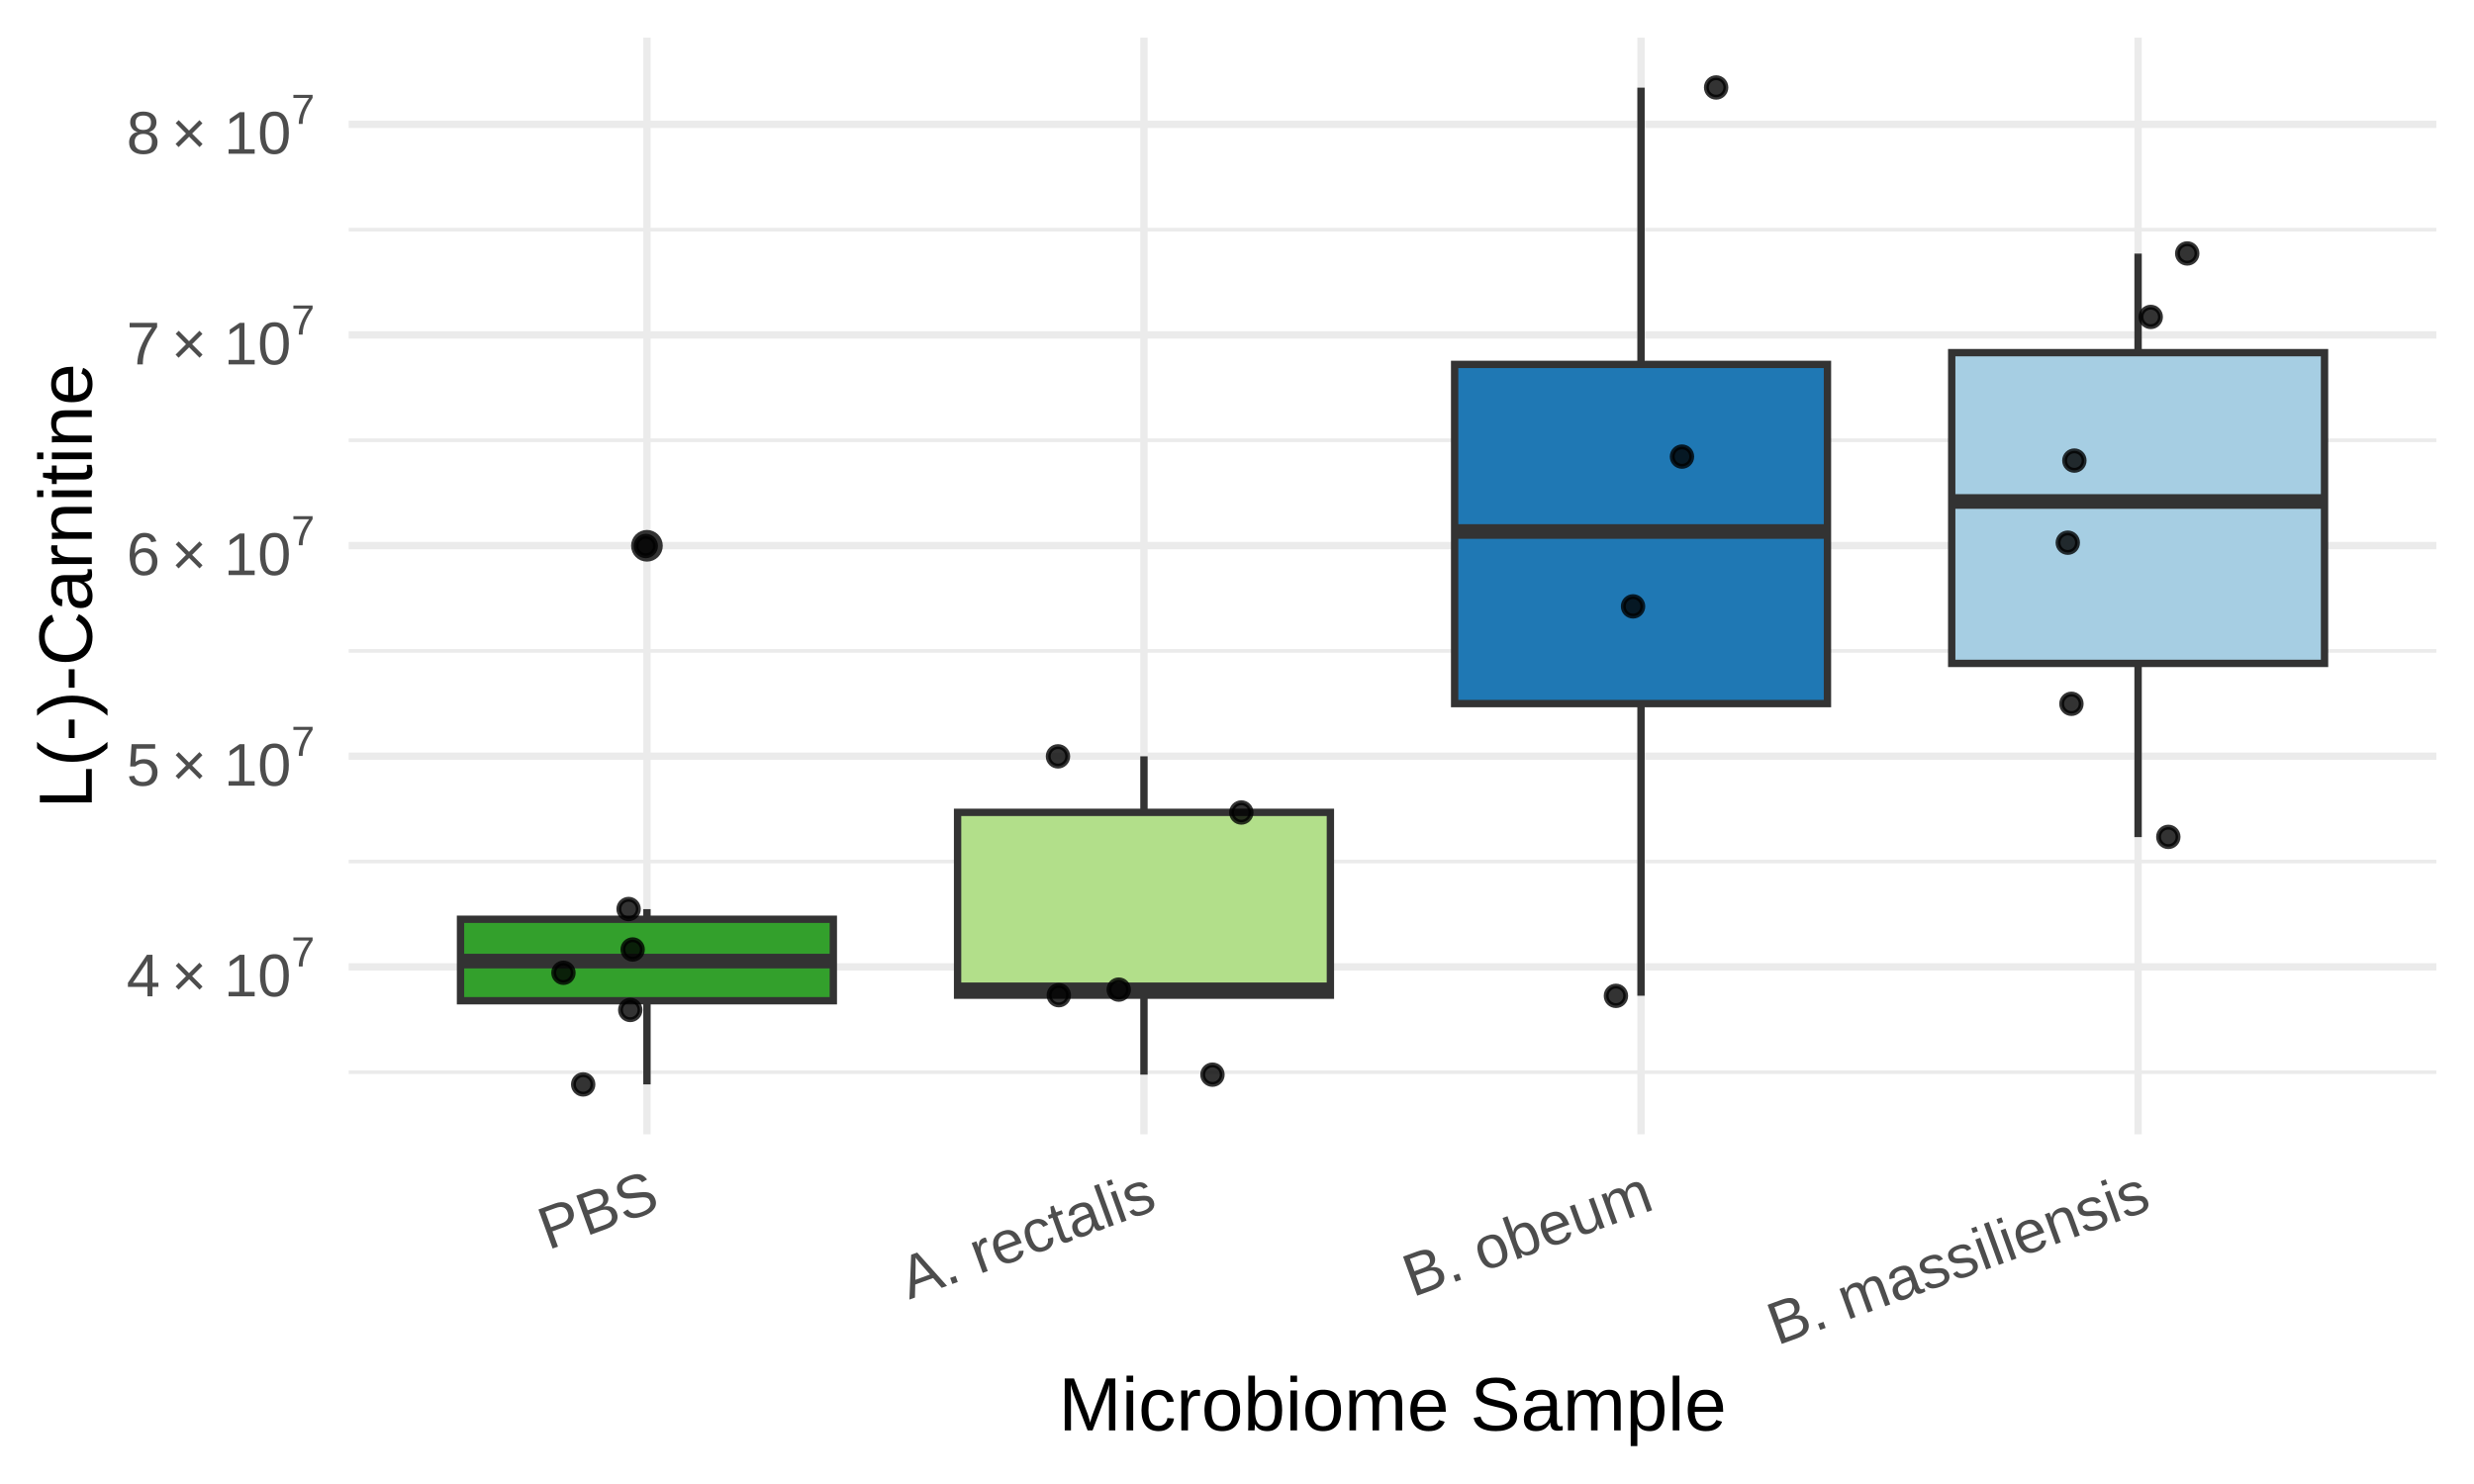
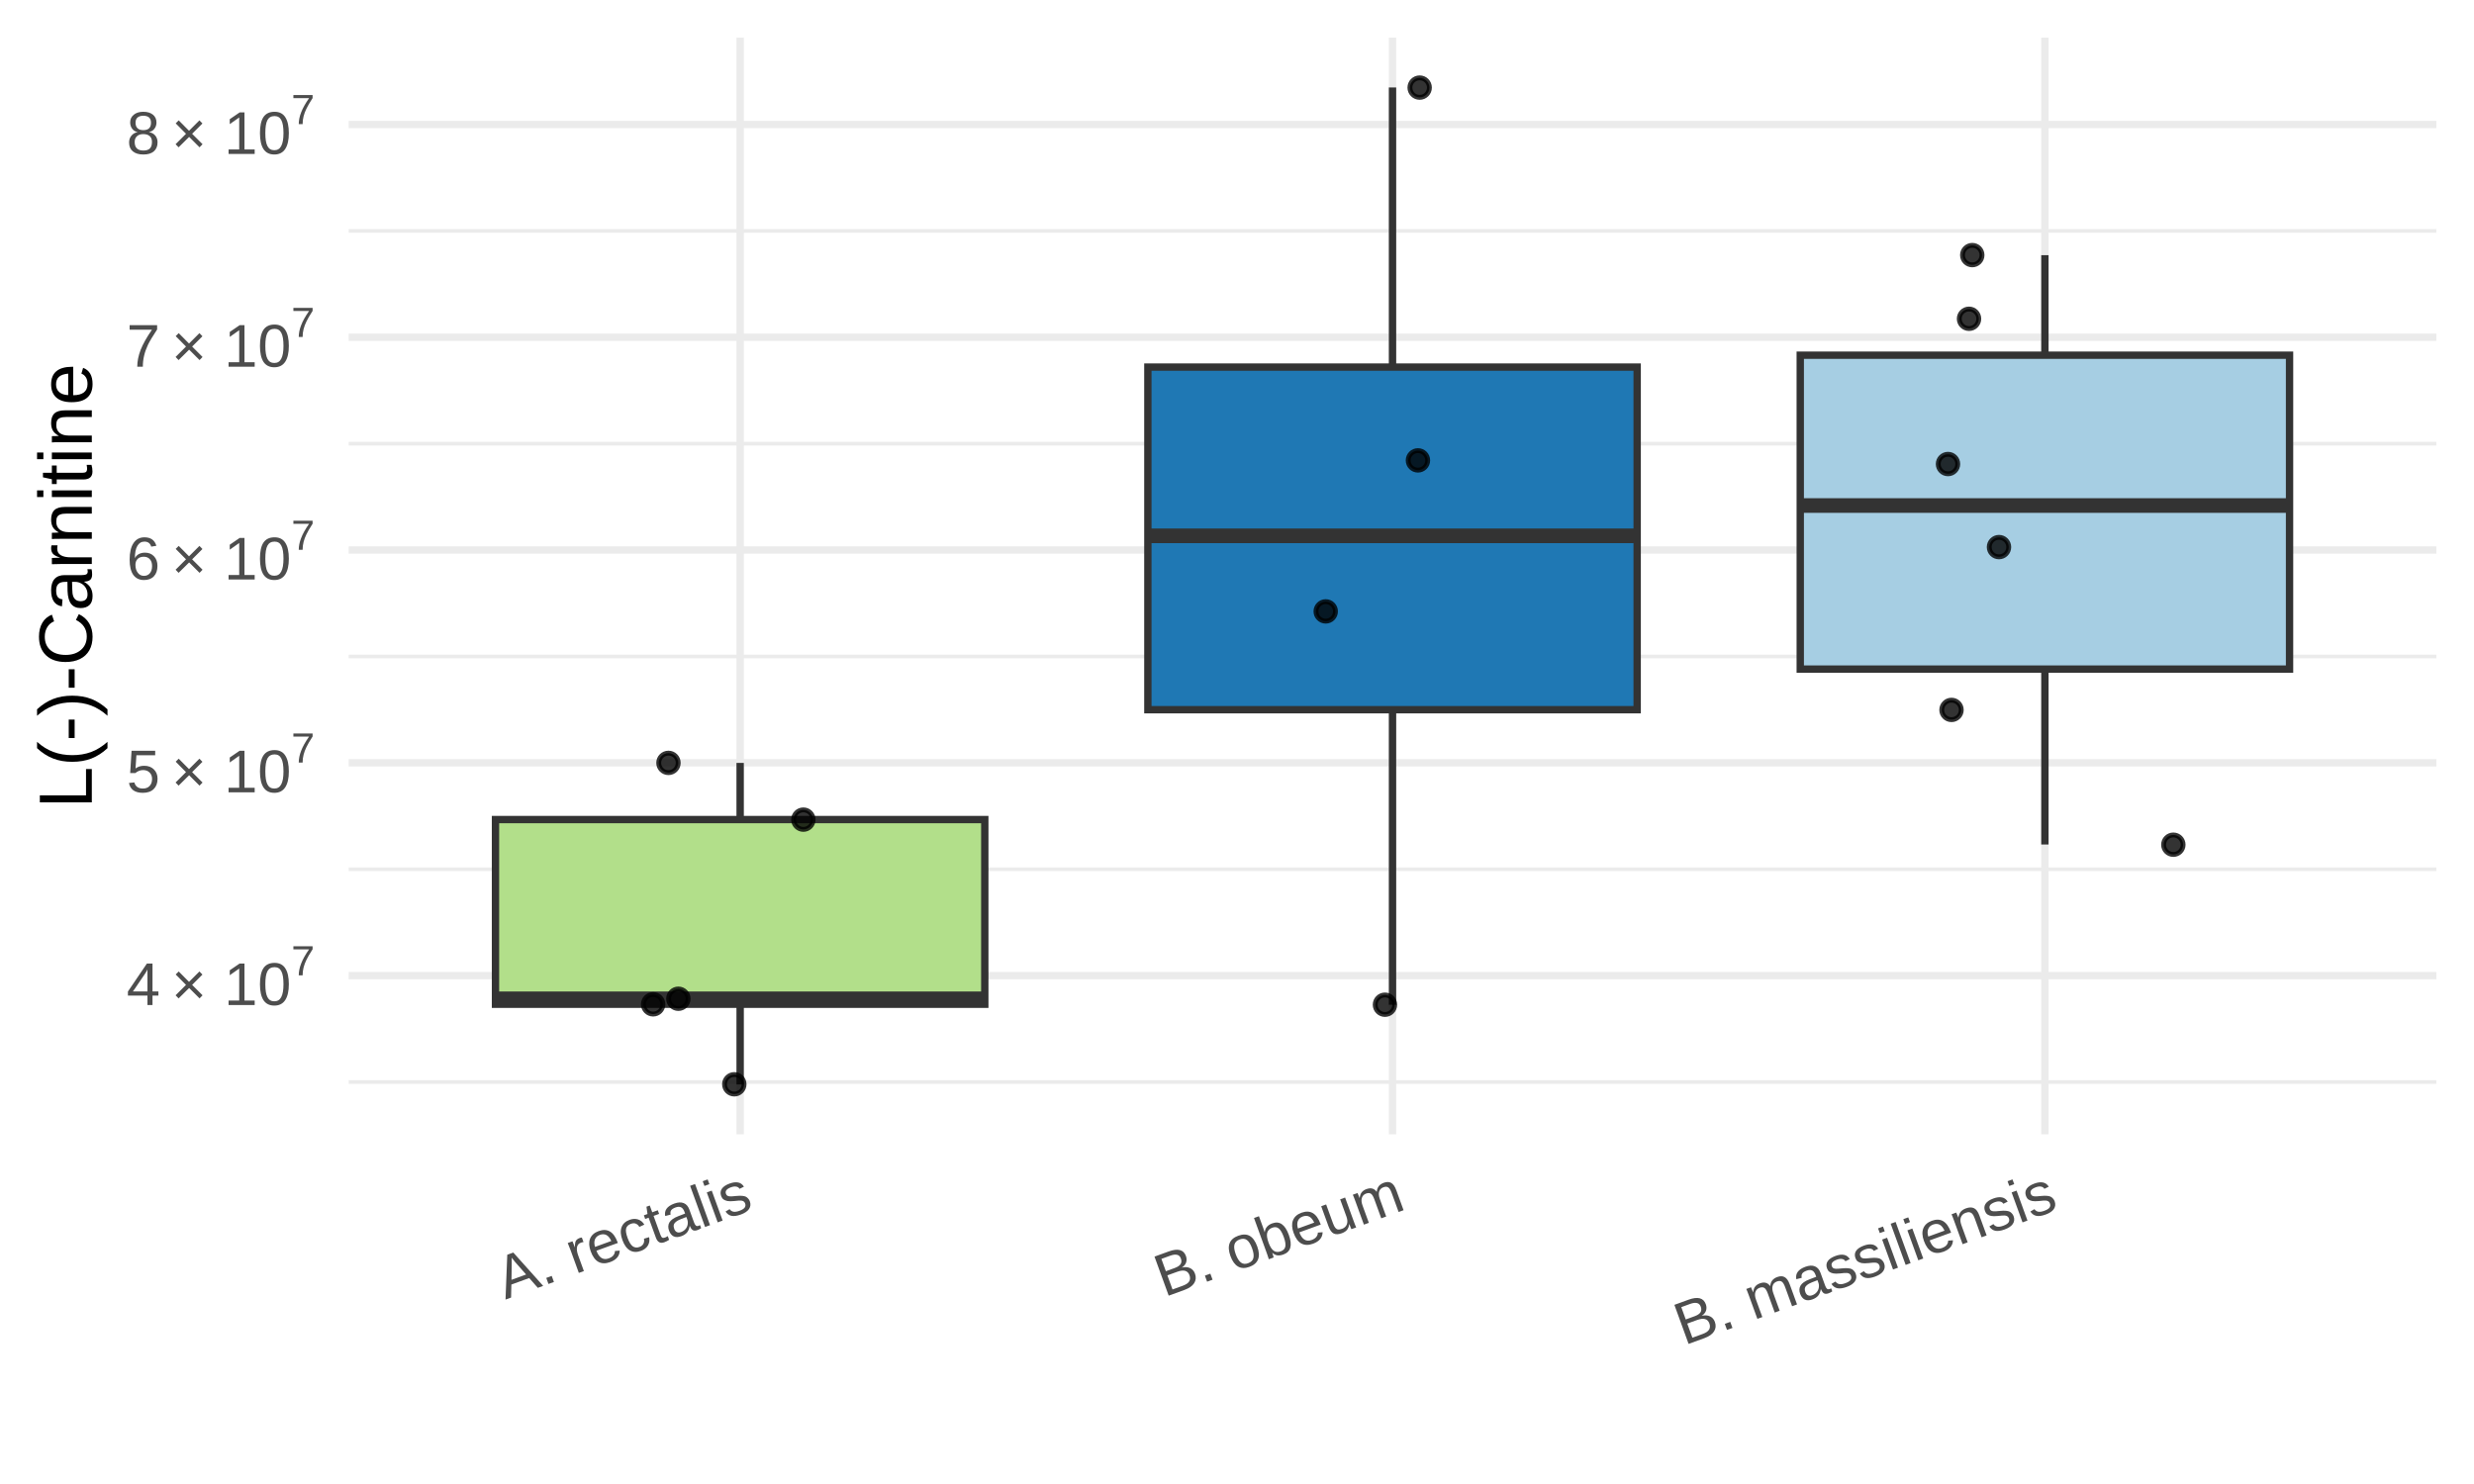
<svg xmlns="http://www.w3.org/2000/svg" class="svglite" width="360.00pt" height="216.00pt" viewBox="0 0 360.00 216.00">
  <defs>
    <style type="text/css">
    .svglite line, .svglite polyline, .svglite polygon, .svglite path, .svglite rect, .svglite circle {
      fill: none;
      stroke: #000000;
      stroke-linecap: round;
      stroke-linejoin: round;
      stroke-miterlimit: 10.00;
    }
    .svglite text {
      white-space: pre;
    }
  </style>
  </defs>
  <rect width="100%" height="100%" style="stroke: none; fill: none;" />
  <defs>
    <clipPath id="cpMC4wMHwzNjAuMDB8MC4wMHwyMTYuMDA=">
      <rect x="0.00" y="0.00" width="360.00" height="216.00" />
    </clipPath>
  </defs>
  <g clip-path="url(#cpMC4wMHwzNjAuMDB8MC4wMHwyMTYuMDA=)">
</g>
  <defs>
    <clipPath id="cpNTAuNzR8MzU0LjUyfDUuNDh8MTY1LjEw">
      <rect x="50.74" y="5.48" width="303.78" height="159.62" />
    </clipPath>
  </defs>
  <g clip-path="url(#cpNTAuNzR8MzU0LjUyfDUuNDh8MTY1LjEw)">
-     <polyline points="50.74,156.06 354.52,156.06 " style="stroke-width: 0.53; stroke: #EBEBEB; stroke-linecap: butt;" />
-     <polyline points="50.74,125.40 354.52,125.40 " style="stroke-width: 0.53; stroke: #EBEBEB; stroke-linecap: butt;" />
-     <polyline points="50.74,94.74 354.52,94.74 " style="stroke-width: 0.53; stroke: #EBEBEB; stroke-linecap: butt;" />
-     <polyline points="50.74,64.08 354.52,64.08 " style="stroke-width: 0.53; stroke: #EBEBEB; stroke-linecap: butt;" />
-     <polyline points="50.74,33.42 354.52,33.42 " style="stroke-width: 0.53; stroke: #EBEBEB; stroke-linecap: butt;" />
-     <polyline points="50.74,140.73 354.52,140.73 " style="stroke-width: 1.07; stroke: #EBEBEB; stroke-linecap: butt;" />
-     <polyline points="50.74,110.07 354.52,110.07 " style="stroke-width: 1.07; stroke: #EBEBEB; stroke-linecap: butt;" />
-     <polyline points="50.74,79.41 354.52,79.41 " style="stroke-width: 1.07; stroke: #EBEBEB; stroke-linecap: butt;" />
-     <polyline points="50.74,48.75 354.52,48.75 " style="stroke-width: 1.07; stroke: #EBEBEB; stroke-linecap: butt;" />
-     <polyline points="50.74,18.09 354.52,18.09 " style="stroke-width: 1.07; stroke: #EBEBEB; stroke-linecap: butt;" />
-     <polyline points="94.14,165.10 94.14,5.48 " style="stroke-width: 1.07; stroke: #EBEBEB; stroke-linecap: butt;" />
-     <polyline points="166.46,165.10 166.46,5.48 " style="stroke-width: 1.07; stroke: #EBEBEB; stroke-linecap: butt;" />
-     <polyline points="238.79,165.10 238.79,5.48 " style="stroke-width: 1.07; stroke: #EBEBEB; stroke-linecap: butt;" />
-     <polyline points="311.12,165.10 311.12,5.48 " style="stroke-width: 1.07; stroke: #EBEBEB; stroke-linecap: butt;" />
-     <circle cx="94.14" cy="79.44" r="1.95" style="stroke-width: 0.71; stroke: #333333; fill: #333333;" />
-     <line x1="94.14" y1="133.80" x2="94.14" y2="132.33" style="stroke-width: 1.07; stroke: #333333; stroke-linecap: butt;" />
-     <line x1="94.14" y1="145.66" x2="94.14" y2="157.83" style="stroke-width: 1.07; stroke: #333333; stroke-linecap: butt;" />
-     <polygon points="67.01,133.80 67.01,145.66 121.26,145.66 121.26,133.80 67.01,133.80 " style="stroke-width: 1.07; stroke: #333333; stroke-linecap: butt; stroke-linejoin: miter; fill: #33A02C;" />
-     <line x1="67.01" y1="139.89" x2="121.26" y2="139.89" style="stroke-width: 2.13; stroke: #333333; stroke-linecap: butt; stroke-linejoin: miter;" />
-     <line x1="166.46" y1="118.24" x2="166.46" y2="110.08" style="stroke-width: 1.07; stroke: #333333; stroke-linecap: butt;" />
-     <line x1="166.46" y1="144.85" x2="166.46" y2="156.41" style="stroke-width: 1.07; stroke: #333333; stroke-linecap: butt;" />
-     <polygon points="139.34,118.24 139.34,144.85 193.59,144.85 193.59,118.24 139.34,118.24 " style="stroke-width: 1.07; stroke: #333333; stroke-linecap: butt; stroke-linejoin: miter; fill: #B2DF8A;" />
-     <line x1="139.34" y1="144.07" x2="193.59" y2="144.07" style="stroke-width: 2.13; stroke: #333333; stroke-linecap: butt; stroke-linejoin: miter;" />
-     <line x1="238.79" y1="53.04" x2="238.79" y2="12.76" style="stroke-width: 1.07; stroke: #333333; stroke-linecap: butt;" />
-     <line x1="238.79" y1="102.41" x2="238.79" y2="144.93" style="stroke-width: 1.07; stroke: #333333; stroke-linecap: butt;" />
-     <polygon points="211.67,53.04 211.67,102.41 265.92,102.41 265.92,53.04 211.67,53.04 " style="stroke-width: 1.07; stroke: #333333; stroke-linecap: butt; stroke-linejoin: miter; fill: #1F78B4;" />
-     <line x1="211.67" y1="77.36" x2="265.92" y2="77.36" style="stroke-width: 2.13; stroke: #333333; stroke-linecap: butt; stroke-linejoin: miter;" />
-     <line x1="311.12" y1="51.33" x2="311.12" y2="36.91" style="stroke-width: 1.07; stroke: #333333; stroke-linecap: butt;" />
-     <line x1="311.12" y1="96.56" x2="311.12" y2="121.84" style="stroke-width: 1.07; stroke: #333333; stroke-linecap: butt;" />
-     <polygon points="284.00,51.33 284.00,96.56 338.25,96.56 338.25,51.33 284.00,51.33 " style="stroke-width: 1.07; stroke: #333333; stroke-linecap: butt; stroke-linejoin: miter; fill: #A6CEE3;" />
-     <line x1="284.00" y1="72.99" x2="338.25" y2="72.99" style="stroke-width: 2.13; stroke: #333333; stroke-linecap: butt; stroke-linejoin: miter;" />
-     <circle cx="244.75" cy="66.46" r="1.42" style="stroke-width: 0.71; stroke: #000000; stroke-opacity: 0.80; fill: #000000; fill-opacity: 0.80;" />
-     <circle cx="301.42" cy="102.44" r="1.42" style="stroke-width: 0.71; stroke: #000000; stroke-opacity: 0.80; fill: #000000; fill-opacity: 0.80;" />
-     <circle cx="176.43" cy="156.42" r="1.42" style="stroke-width: 0.71; stroke: #000000; stroke-opacity: 0.80; fill: #000000; fill-opacity: 0.80;" />
-     <circle cx="153.95" cy="110.09" r="1.42" style="stroke-width: 0.71; stroke: #000000; stroke-opacity: 0.80; fill: #000000; fill-opacity: 0.80;" />
-     <circle cx="91.71" cy="147.00" r="1.42" style="stroke-width: 0.71; stroke: #000000; stroke-opacity: 0.80; fill: #000000; fill-opacity: 0.80;" />
-     <circle cx="91.47" cy="132.31" r="1.42" style="stroke-width: 0.71; stroke: #000000; stroke-opacity: 0.80; fill: #000000; fill-opacity: 0.80;" />
-     <circle cx="300.89" cy="78.99" r="1.42" style="stroke-width: 0.71; stroke: #000000; stroke-opacity: 0.80; fill: #000000; fill-opacity: 0.80;" />
-     <circle cx="249.72" cy="12.73" r="1.42" style="stroke-width: 0.71; stroke: #000000; stroke-opacity: 0.80; fill: #000000; fill-opacity: 0.80;" />
-     <circle cx="237.63" cy="88.26" r="1.42" style="stroke-width: 0.71; stroke: #000000; stroke-opacity: 0.80; fill: #000000; fill-opacity: 0.80;" />
-     <circle cx="315.52" cy="121.81" r="1.42" style="stroke-width: 0.71; stroke: #000000; stroke-opacity: 0.80; fill: #000000; fill-opacity: 0.80;" />
-     <circle cx="154.07" cy="144.85" r="1.42" style="stroke-width: 0.71; stroke: #000000; stroke-opacity: 0.80; fill: #000000; fill-opacity: 0.80;" />
-     <circle cx="180.63" cy="118.26" r="1.42" style="stroke-width: 0.71; stroke: #000000; stroke-opacity: 0.80; fill: #000000; fill-opacity: 0.80;" />
-     <circle cx="93.97" cy="79.47" r="1.42" style="stroke-width: 0.71; stroke: #000000; stroke-opacity: 0.80; fill: #000000; fill-opacity: 0.80;" />
-     <circle cx="84.86" cy="157.84" r="1.42" style="stroke-width: 0.71; stroke: #000000; stroke-opacity: 0.80; fill: #000000; fill-opacity: 0.80;" />
-     <circle cx="312.96" cy="46.13" r="1.42" style="stroke-width: 0.71; stroke: #000000; stroke-opacity: 0.80; fill: #000000; fill-opacity: 0.80;" />
-     <circle cx="235.14" cy="144.95" r="1.42" style="stroke-width: 0.71; stroke: #000000; stroke-opacity: 0.80; fill: #000000; fill-opacity: 0.80;" />
-     <circle cx="301.85" cy="67.04" r="1.42" style="stroke-width: 0.71; stroke: #000000; stroke-opacity: 0.80; fill: #000000; fill-opacity: 0.80;" />
-     <circle cx="162.79" cy="144.04" r="1.42" style="stroke-width: 0.71; stroke: #000000; stroke-opacity: 0.80; fill: #000000; fill-opacity: 0.80;" />
-     <circle cx="92.06" cy="138.20" r="1.42" style="stroke-width: 0.71; stroke: #000000; stroke-opacity: 0.80; fill: #000000; fill-opacity: 0.80;" />
-     <circle cx="81.99" cy="141.59" r="1.42" style="stroke-width: 0.71; stroke: #000000; stroke-opacity: 0.80; fill: #000000; fill-opacity: 0.80;" />
-     <circle cx="318.27" cy="36.89" r="1.42" style="stroke-width: 0.71; stroke: #000000; stroke-opacity: 0.80; fill: #000000; fill-opacity: 0.80;" />
+     <polyline points="50.74,157.49 354.52,157.49 " style="stroke-width: 0.53; stroke: #EBEBEB; stroke-linecap: butt;" />
+     <polyline points="50.74,126.52 354.52,126.52 " style="stroke-width: 0.53; stroke: #EBEBEB; stroke-linecap: butt;" />
+     <polyline points="50.74,95.55 354.52,95.55 " style="stroke-width: 0.53; stroke: #EBEBEB; stroke-linecap: butt;" />
+     <polyline points="50.74,64.58 354.52,64.58 " style="stroke-width: 0.53; stroke: #EBEBEB; stroke-linecap: butt;" />
+     <polyline points="50.74,33.61 354.52,33.61 " style="stroke-width: 0.53; stroke: #EBEBEB; stroke-linecap: butt;" />
+     <polyline points="50.74,142.01 354.52,142.01 " style="stroke-width: 1.07; stroke: #EBEBEB; stroke-linecap: butt;" />
+     <polyline points="50.74,111.03 354.52,111.03 " style="stroke-width: 1.07; stroke: #EBEBEB; stroke-linecap: butt;" />
+     <polyline points="50.74,80.06 354.52,80.06 " style="stroke-width: 1.07; stroke: #EBEBEB; stroke-linecap: butt;" />
+     <polyline points="50.74,49.09 354.52,49.09 " style="stroke-width: 1.07; stroke: #EBEBEB; stroke-linecap: butt;" />
+     <polyline points="50.74,18.12 354.52,18.12 " style="stroke-width: 1.07; stroke: #EBEBEB; stroke-linecap: butt;" />
+     <polyline points="107.70,165.10 107.70,5.48 " style="stroke-width: 1.07; stroke: #EBEBEB; stroke-linecap: butt;" />
+     <polyline points="202.63,165.10 202.63,5.48 " style="stroke-width: 1.07; stroke: #EBEBEB; stroke-linecap: butt;" />
+     <polyline points="297.56,165.10 297.56,5.48 " style="stroke-width: 1.07; stroke: #EBEBEB; stroke-linecap: butt;" />
+     <line x1="107.70" y1="119.29" x2="107.70" y2="111.04" style="stroke-width: 1.07; stroke: #333333; stroke-linecap: butt;" />
+     <line x1="107.70" y1="146.17" x2="107.70" y2="157.84" style="stroke-width: 1.07; stroke: #333333; stroke-linecap: butt;" />
+     <polygon points="72.10,119.29 72.10,146.17 143.30,146.17 143.30,119.29 72.10,119.29 " style="stroke-width: 1.07; stroke: #333333; stroke-linecap: butt; stroke-linejoin: miter; fill: #B2DF8A;" />
+     <line x1="72.10" y1="145.38" x2="143.30" y2="145.38" style="stroke-width: 2.13; stroke: #333333; stroke-linecap: butt; stroke-linejoin: miter;" />
+     <line x1="202.63" y1="53.43" x2="202.63" y2="12.73" style="stroke-width: 1.07; stroke: #333333; stroke-linecap: butt;" />
+     <line x1="202.63" y1="103.30" x2="202.63" y2="146.25" style="stroke-width: 1.07; stroke: #333333; stroke-linecap: butt;" />
+     <polygon points="167.03,53.43 167.03,103.30 238.23,103.30 238.23,53.43 167.03,53.43 " style="stroke-width: 1.07; stroke: #333333; stroke-linecap: butt; stroke-linejoin: miter; fill: #1F78B4;" />
+     <line x1="167.03" y1="77.99" x2="238.23" y2="77.99" style="stroke-width: 2.13; stroke: #333333; stroke-linecap: butt; stroke-linejoin: miter;" />
+     <line x1="297.56" y1="51.70" x2="297.56" y2="37.14" style="stroke-width: 1.07; stroke: #333333; stroke-linecap: butt;" />
+     <line x1="297.56" y1="97.39" x2="297.56" y2="122.92" style="stroke-width: 1.07; stroke: #333333; stroke-linecap: butt;" />
+     <polygon points="261.96,51.70 261.96,97.39 333.16,97.39 333.16,51.70 261.96,51.70 " style="stroke-width: 1.07; stroke: #333333; stroke-linecap: butt; stroke-linejoin: miter; fill: #A6CEE3;" />
+     <line x1="261.96" y1="73.58" x2="333.16" y2="73.58" style="stroke-width: 2.13; stroke: #333333; stroke-linecap: butt; stroke-linejoin: miter;" />
+     <circle cx="206.33" cy="67.01" r="1.42" style="stroke-width: 0.71; stroke: #000000; stroke-opacity: 0.80; fill: #000000; fill-opacity: 0.80;" />
+     <circle cx="283.97" cy="103.33" r="1.42" style="stroke-width: 0.71; stroke: #000000; stroke-opacity: 0.80; fill: #000000; fill-opacity: 0.80;" />
+     <circle cx="106.85" cy="157.82" r="1.42" style="stroke-width: 0.71; stroke: #000000; stroke-opacity: 0.80; fill: #000000; fill-opacity: 0.80;" />
+     <circle cx="97.27" cy="111.04" r="1.42" style="stroke-width: 0.71; stroke: #000000; stroke-opacity: 0.80; fill: #000000; fill-opacity: 0.80;" />
+     <circle cx="290.88" cy="79.63" r="1.42" style="stroke-width: 0.71; stroke: #000000; stroke-opacity: 0.80; fill: #000000; fill-opacity: 0.80;" />
+     <circle cx="206.58" cy="12.75" r="1.42" style="stroke-width: 0.71; stroke: #000000; stroke-opacity: 0.80; fill: #000000; fill-opacity: 0.80;" />
+     <circle cx="192.91" cy="88.99" r="1.42" style="stroke-width: 0.71; stroke: #000000; stroke-opacity: 0.80; fill: #000000; fill-opacity: 0.80;" />
+     <circle cx="316.25" cy="122.95" r="1.42" style="stroke-width: 0.71; stroke: #000000; stroke-opacity: 0.80; fill: #000000; fill-opacity: 0.80;" />
+     <circle cx="95.04" cy="146.18" r="1.42" style="stroke-width: 0.71; stroke: #000000; stroke-opacity: 0.80; fill: #000000; fill-opacity: 0.80;" />
+     <circle cx="116.90" cy="119.30" r="1.42" style="stroke-width: 0.71; stroke: #000000; stroke-opacity: 0.80; fill: #000000; fill-opacity: 0.80;" />
+     <circle cx="286.52" cy="46.40" r="1.42" style="stroke-width: 0.71; stroke: #000000; stroke-opacity: 0.80; fill: #000000; fill-opacity: 0.80;" />
+     <circle cx="201.53" cy="146.24" r="1.42" style="stroke-width: 0.71; stroke: #000000; stroke-opacity: 0.80; fill: #000000; fill-opacity: 0.80;" />
+     <circle cx="283.46" cy="67.54" r="1.42" style="stroke-width: 0.71; stroke: #000000; stroke-opacity: 0.80; fill: #000000; fill-opacity: 0.80;" />
+     <circle cx="98.71" cy="145.37" r="1.42" style="stroke-width: 0.71; stroke: #000000; stroke-opacity: 0.80; fill: #000000; fill-opacity: 0.80;" />
+     <circle cx="286.99" cy="37.13" r="1.42" style="stroke-width: 0.71; stroke: #000000; stroke-opacity: 0.80; fill: #000000; fill-opacity: 0.80;" />
  </g>
  <g clip-path="url(#cpMC4wMHwzNjAuMDB8MC4wMHwyMTYuMDA=)">
-     <text x="18.41" y="145.02" style="font-size: 8.80px;fill: #4D4D4D; font-family: &quot;Arial&quot;;" textLength="4.90px" lengthAdjust="spacingAndGlyphs">4</text>
-     <text x="24.94" y="145.02" style="font-size: 8.80px;fill: #4D4D4D; font-family: &quot;Arial&quot;;" textLength="6.02px" lengthAdjust="spacingAndGlyphs">×</text>
-     <text x="32.59" y="145.02" style="font-size: 8.80px;fill: #4D4D4D; font-family: &quot;Arial&quot;;" textLength="9.79px" lengthAdjust="spacingAndGlyphs">10</text>
-     <text x="42.38" y="140.68" style="font-size: 6.16px;fill: #4D4D4D; font-family: &quot;Arial&quot;;" textLength="3.43px" lengthAdjust="spacingAndGlyphs">7</text>
-     <text x="18.41" y="114.36" style="font-size: 8.80px;fill: #4D4D4D; font-family: &quot;Arial&quot;;" textLength="4.90px" lengthAdjust="spacingAndGlyphs">5</text>
-     <text x="24.94" y="114.36" style="font-size: 8.80px;fill: #4D4D4D; font-family: &quot;Arial&quot;;" textLength="6.02px" lengthAdjust="spacingAndGlyphs">×</text>
-     <text x="32.59" y="114.36" style="font-size: 8.80px;fill: #4D4D4D; font-family: &quot;Arial&quot;;" textLength="9.79px" lengthAdjust="spacingAndGlyphs">10</text>
-     <text x="42.38" y="110.02" style="font-size: 6.16px;fill: #4D4D4D; font-family: &quot;Arial&quot;;" textLength="3.43px" lengthAdjust="spacingAndGlyphs">7</text>
-     <text x="18.41" y="83.70" style="font-size: 8.80px;fill: #4D4D4D; font-family: &quot;Arial&quot;;" textLength="4.90px" lengthAdjust="spacingAndGlyphs">6</text>
-     <text x="24.94" y="83.70" style="font-size: 8.80px;fill: #4D4D4D; font-family: &quot;Arial&quot;;" textLength="6.02px" lengthAdjust="spacingAndGlyphs">×</text>
-     <text x="32.59" y="83.70" style="font-size: 8.80px;fill: #4D4D4D; font-family: &quot;Arial&quot;;" textLength="9.79px" lengthAdjust="spacingAndGlyphs">10</text>
-     <text x="42.38" y="79.36" style="font-size: 6.16px;fill: #4D4D4D; font-family: &quot;Arial&quot;;" textLength="3.43px" lengthAdjust="spacingAndGlyphs">7</text>
-     <text x="18.41" y="53.04" style="font-size: 8.80px;fill: #4D4D4D; font-family: &quot;Arial&quot;;" textLength="4.90px" lengthAdjust="spacingAndGlyphs">7</text>
-     <text x="24.94" y="53.04" style="font-size: 8.80px;fill: #4D4D4D; font-family: &quot;Arial&quot;;" textLength="6.02px" lengthAdjust="spacingAndGlyphs">×</text>
-     <text x="32.59" y="53.04" style="font-size: 8.80px;fill: #4D4D4D; font-family: &quot;Arial&quot;;" textLength="9.79px" lengthAdjust="spacingAndGlyphs">10</text>
-     <text x="42.38" y="48.70" style="font-size: 6.16px;fill: #4D4D4D; font-family: &quot;Arial&quot;;" textLength="3.43px" lengthAdjust="spacingAndGlyphs">7</text>
-     <text x="18.41" y="22.38" style="font-size: 8.80px;fill: #4D4D4D; font-family: &quot;Arial&quot;;" textLength="4.90px" lengthAdjust="spacingAndGlyphs">8</text>
-     <text x="24.94" y="22.38" style="font-size: 8.80px;fill: #4D4D4D; font-family: &quot;Arial&quot;;" textLength="6.02px" lengthAdjust="spacingAndGlyphs">×</text>
-     <text x="32.59" y="22.38" style="font-size: 8.80px;fill: #4D4D4D; font-family: &quot;Arial&quot;;" textLength="9.79px" lengthAdjust="spacingAndGlyphs">10</text>
-     <text x="42.38" y="18.04" style="font-size: 6.16px;fill: #4D4D4D; font-family: &quot;Arial&quot;;" textLength="3.43px" lengthAdjust="spacingAndGlyphs">7</text>
-     <text transform="translate(96.29,175.95) rotate(-20)" text-anchor="end" style="font-size: 8.80px;fill: #4D4D4D; font-family: &quot;Arial&quot;;" textLength="17.60px" lengthAdjust="spacingAndGlyphs">PBS</text>
-     <text transform="translate(168.62,175.95) rotate(-20)" text-anchor="end" style="font-size: 8.80px;fill: #4D4D4D; font-family: &quot;Arial&quot;;" textLength="38.64px" lengthAdjust="spacingAndGlyphs">A. rectalis</text>
-     <text transform="translate(240.95,175.95) rotate(-20)" text-anchor="end" style="font-size: 8.80px;fill: #4D4D4D; font-family: &quot;Arial&quot;;" textLength="37.68px" lengthAdjust="spacingAndGlyphs">B. obeum</text>
-     <text transform="translate(313.28,175.95) rotate(-20)" text-anchor="end" style="font-size: 8.80px;fill: #4D4D4D; font-family: &quot;Arial&quot;;" textLength="58.18px" lengthAdjust="spacingAndGlyphs">B. massiliensis</text>
-     <text x="202.63" y="208.20" text-anchor="middle" style="font-size: 11.00px; font-family: &quot;Arial&quot;;" textLength="97.22px" lengthAdjust="spacingAndGlyphs">Microbiome Sample</text>
+     <text x="18.41" y="146.29" style="font-size: 8.80px;fill: #4D4D4D; font-family: &quot;Arial&quot;;" textLength="4.90px" lengthAdjust="spacingAndGlyphs">4</text>
+     <text x="24.94" y="146.29" style="font-size: 8.80px;fill: #4D4D4D; font-family: &quot;Arial&quot;;" textLength="6.02px" lengthAdjust="spacingAndGlyphs">×</text>
+     <text x="32.59" y="146.29" style="font-size: 8.80px;fill: #4D4D4D; font-family: &quot;Arial&quot;;" textLength="9.79px" lengthAdjust="spacingAndGlyphs">10</text>
+     <text x="42.38" y="141.96" style="font-size: 6.16px;fill: #4D4D4D; font-family: &quot;Arial&quot;;" textLength="3.43px" lengthAdjust="spacingAndGlyphs">7</text>
+     <text x="18.41" y="115.32" style="font-size: 8.80px;fill: #4D4D4D; font-family: &quot;Arial&quot;;" textLength="4.90px" lengthAdjust="spacingAndGlyphs">5</text>
+     <text x="24.94" y="115.32" style="font-size: 8.80px;fill: #4D4D4D; font-family: &quot;Arial&quot;;" textLength="6.02px" lengthAdjust="spacingAndGlyphs">×</text>
+     <text x="32.59" y="115.32" style="font-size: 8.80px;fill: #4D4D4D; font-family: &quot;Arial&quot;;" textLength="9.79px" lengthAdjust="spacingAndGlyphs">10</text>
+     <text x="42.38" y="110.99" style="font-size: 6.16px;fill: #4D4D4D; font-family: &quot;Arial&quot;;" textLength="3.43px" lengthAdjust="spacingAndGlyphs">7</text>
+     <text x="18.41" y="84.35" style="font-size: 8.80px;fill: #4D4D4D; font-family: &quot;Arial&quot;;" textLength="4.90px" lengthAdjust="spacingAndGlyphs">6</text>
+     <text x="24.94" y="84.35" style="font-size: 8.80px;fill: #4D4D4D; font-family: &quot;Arial&quot;;" textLength="6.02px" lengthAdjust="spacingAndGlyphs">×</text>
+     <text x="32.59" y="84.35" style="font-size: 8.80px;fill: #4D4D4D; font-family: &quot;Arial&quot;;" textLength="9.79px" lengthAdjust="spacingAndGlyphs">10</text>
+     <text x="42.38" y="80.02" style="font-size: 6.16px;fill: #4D4D4D; font-family: &quot;Arial&quot;;" textLength="3.43px" lengthAdjust="spacingAndGlyphs">7</text>
+     <text x="18.41" y="53.38" style="font-size: 8.80px;fill: #4D4D4D; font-family: &quot;Arial&quot;;" textLength="4.90px" lengthAdjust="spacingAndGlyphs">7</text>
+     <text x="24.94" y="53.38" style="font-size: 8.80px;fill: #4D4D4D; font-family: &quot;Arial&quot;;" textLength="6.02px" lengthAdjust="spacingAndGlyphs">×</text>
+     <text x="32.59" y="53.38" style="font-size: 8.80px;fill: #4D4D4D; font-family: &quot;Arial&quot;;" textLength="9.79px" lengthAdjust="spacingAndGlyphs">10</text>
+     <text x="42.38" y="49.05" style="font-size: 6.16px;fill: #4D4D4D; font-family: &quot;Arial&quot;;" textLength="3.43px" lengthAdjust="spacingAndGlyphs">7</text>
+     <text x="18.41" y="22.41" style="font-size: 8.80px;fill: #4D4D4D; font-family: &quot;Arial&quot;;" textLength="4.90px" lengthAdjust="spacingAndGlyphs">8</text>
+     <text x="24.94" y="22.41" style="font-size: 8.80px;fill: #4D4D4D; font-family: &quot;Arial&quot;;" textLength="6.02px" lengthAdjust="spacingAndGlyphs">×</text>
+     <text x="32.59" y="22.41" style="font-size: 8.80px;fill: #4D4D4D; font-family: &quot;Arial&quot;;" textLength="9.79px" lengthAdjust="spacingAndGlyphs">10</text>
+     <text x="42.38" y="18.07" style="font-size: 6.16px;fill: #4D4D4D; font-family: &quot;Arial&quot;;" textLength="3.43px" lengthAdjust="spacingAndGlyphs">7</text>
+     <text transform="translate(109.85,175.95) rotate(-20)" text-anchor="end" style="font-size: 8.80px;fill: #4D4D4D; font-family: &quot;Arial&quot;;" textLength="38.64px" lengthAdjust="spacingAndGlyphs">A. rectalis</text>
+     <text transform="translate(204.78,175.95) rotate(-20)" text-anchor="end" style="font-size: 8.80px;fill: #4D4D4D; font-family: &quot;Arial&quot;;" textLength="37.68px" lengthAdjust="spacingAndGlyphs">B. obeum</text>
+     <text transform="translate(299.72,175.95) rotate(-20)" text-anchor="end" style="font-size: 8.80px;fill: #4D4D4D; font-family: &quot;Arial&quot;;" textLength="58.18px" lengthAdjust="spacingAndGlyphs">B. massiliensis</text>
    <text transform="translate(13.36,85.29) rotate(-90)" text-anchor="middle" style="font-size: 11.00px; font-family: &quot;Arial&quot;;" textLength="64.81px" lengthAdjust="spacingAndGlyphs">L(-)-Carnitine</text>
  </g>
</svg>
